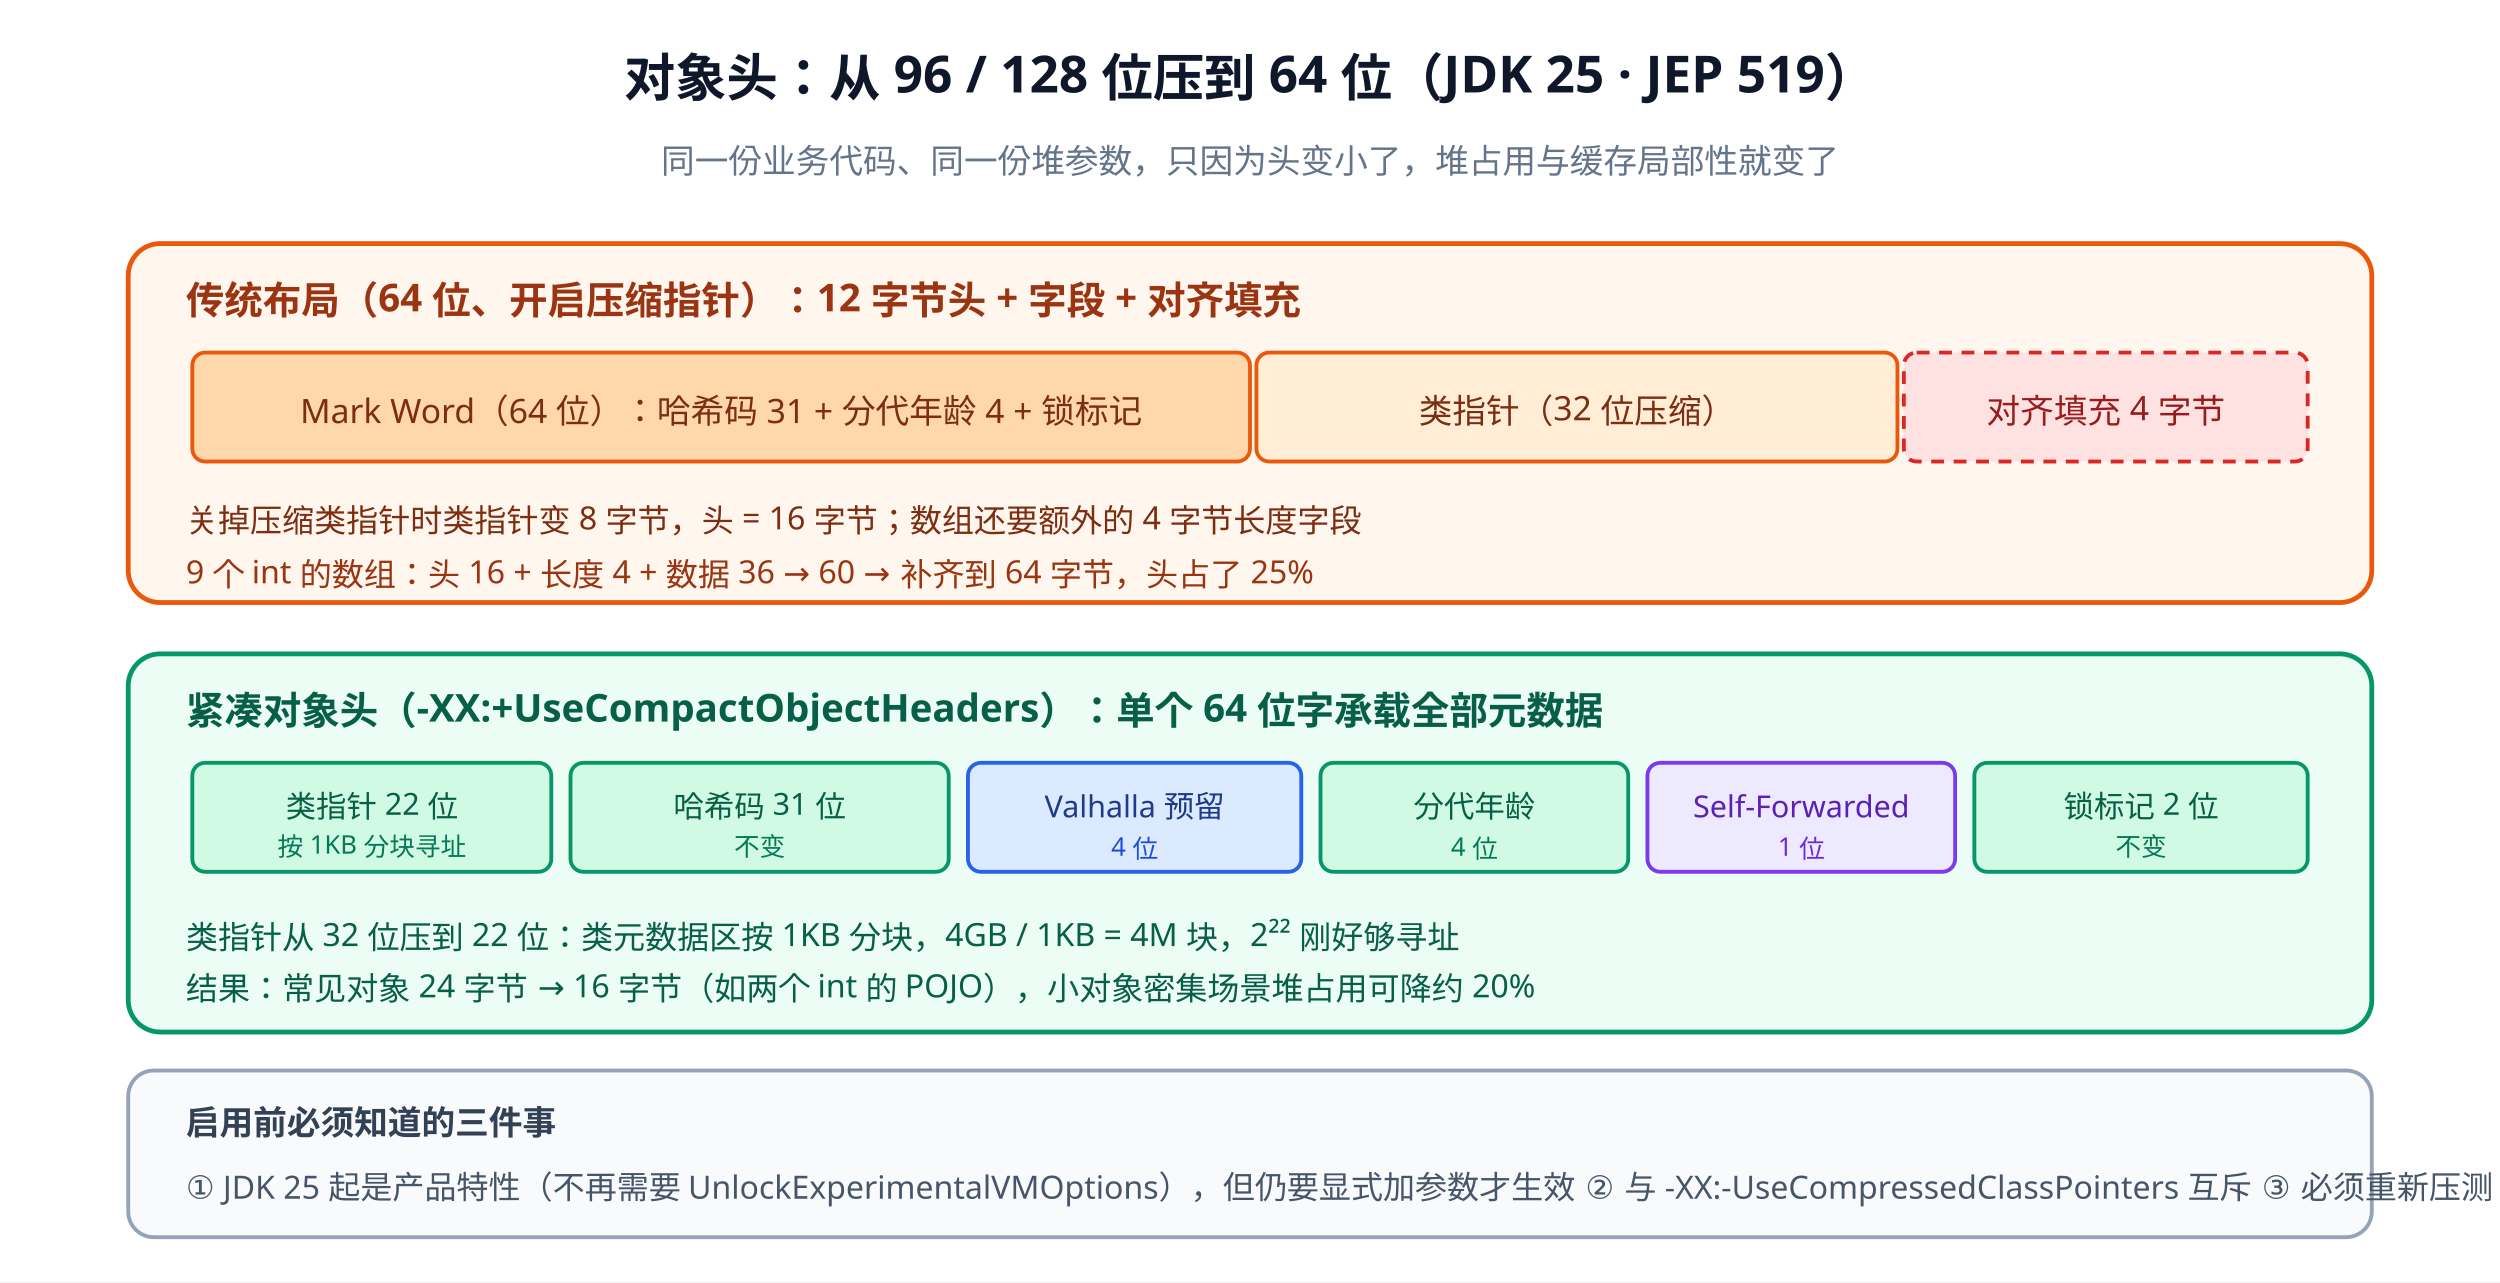
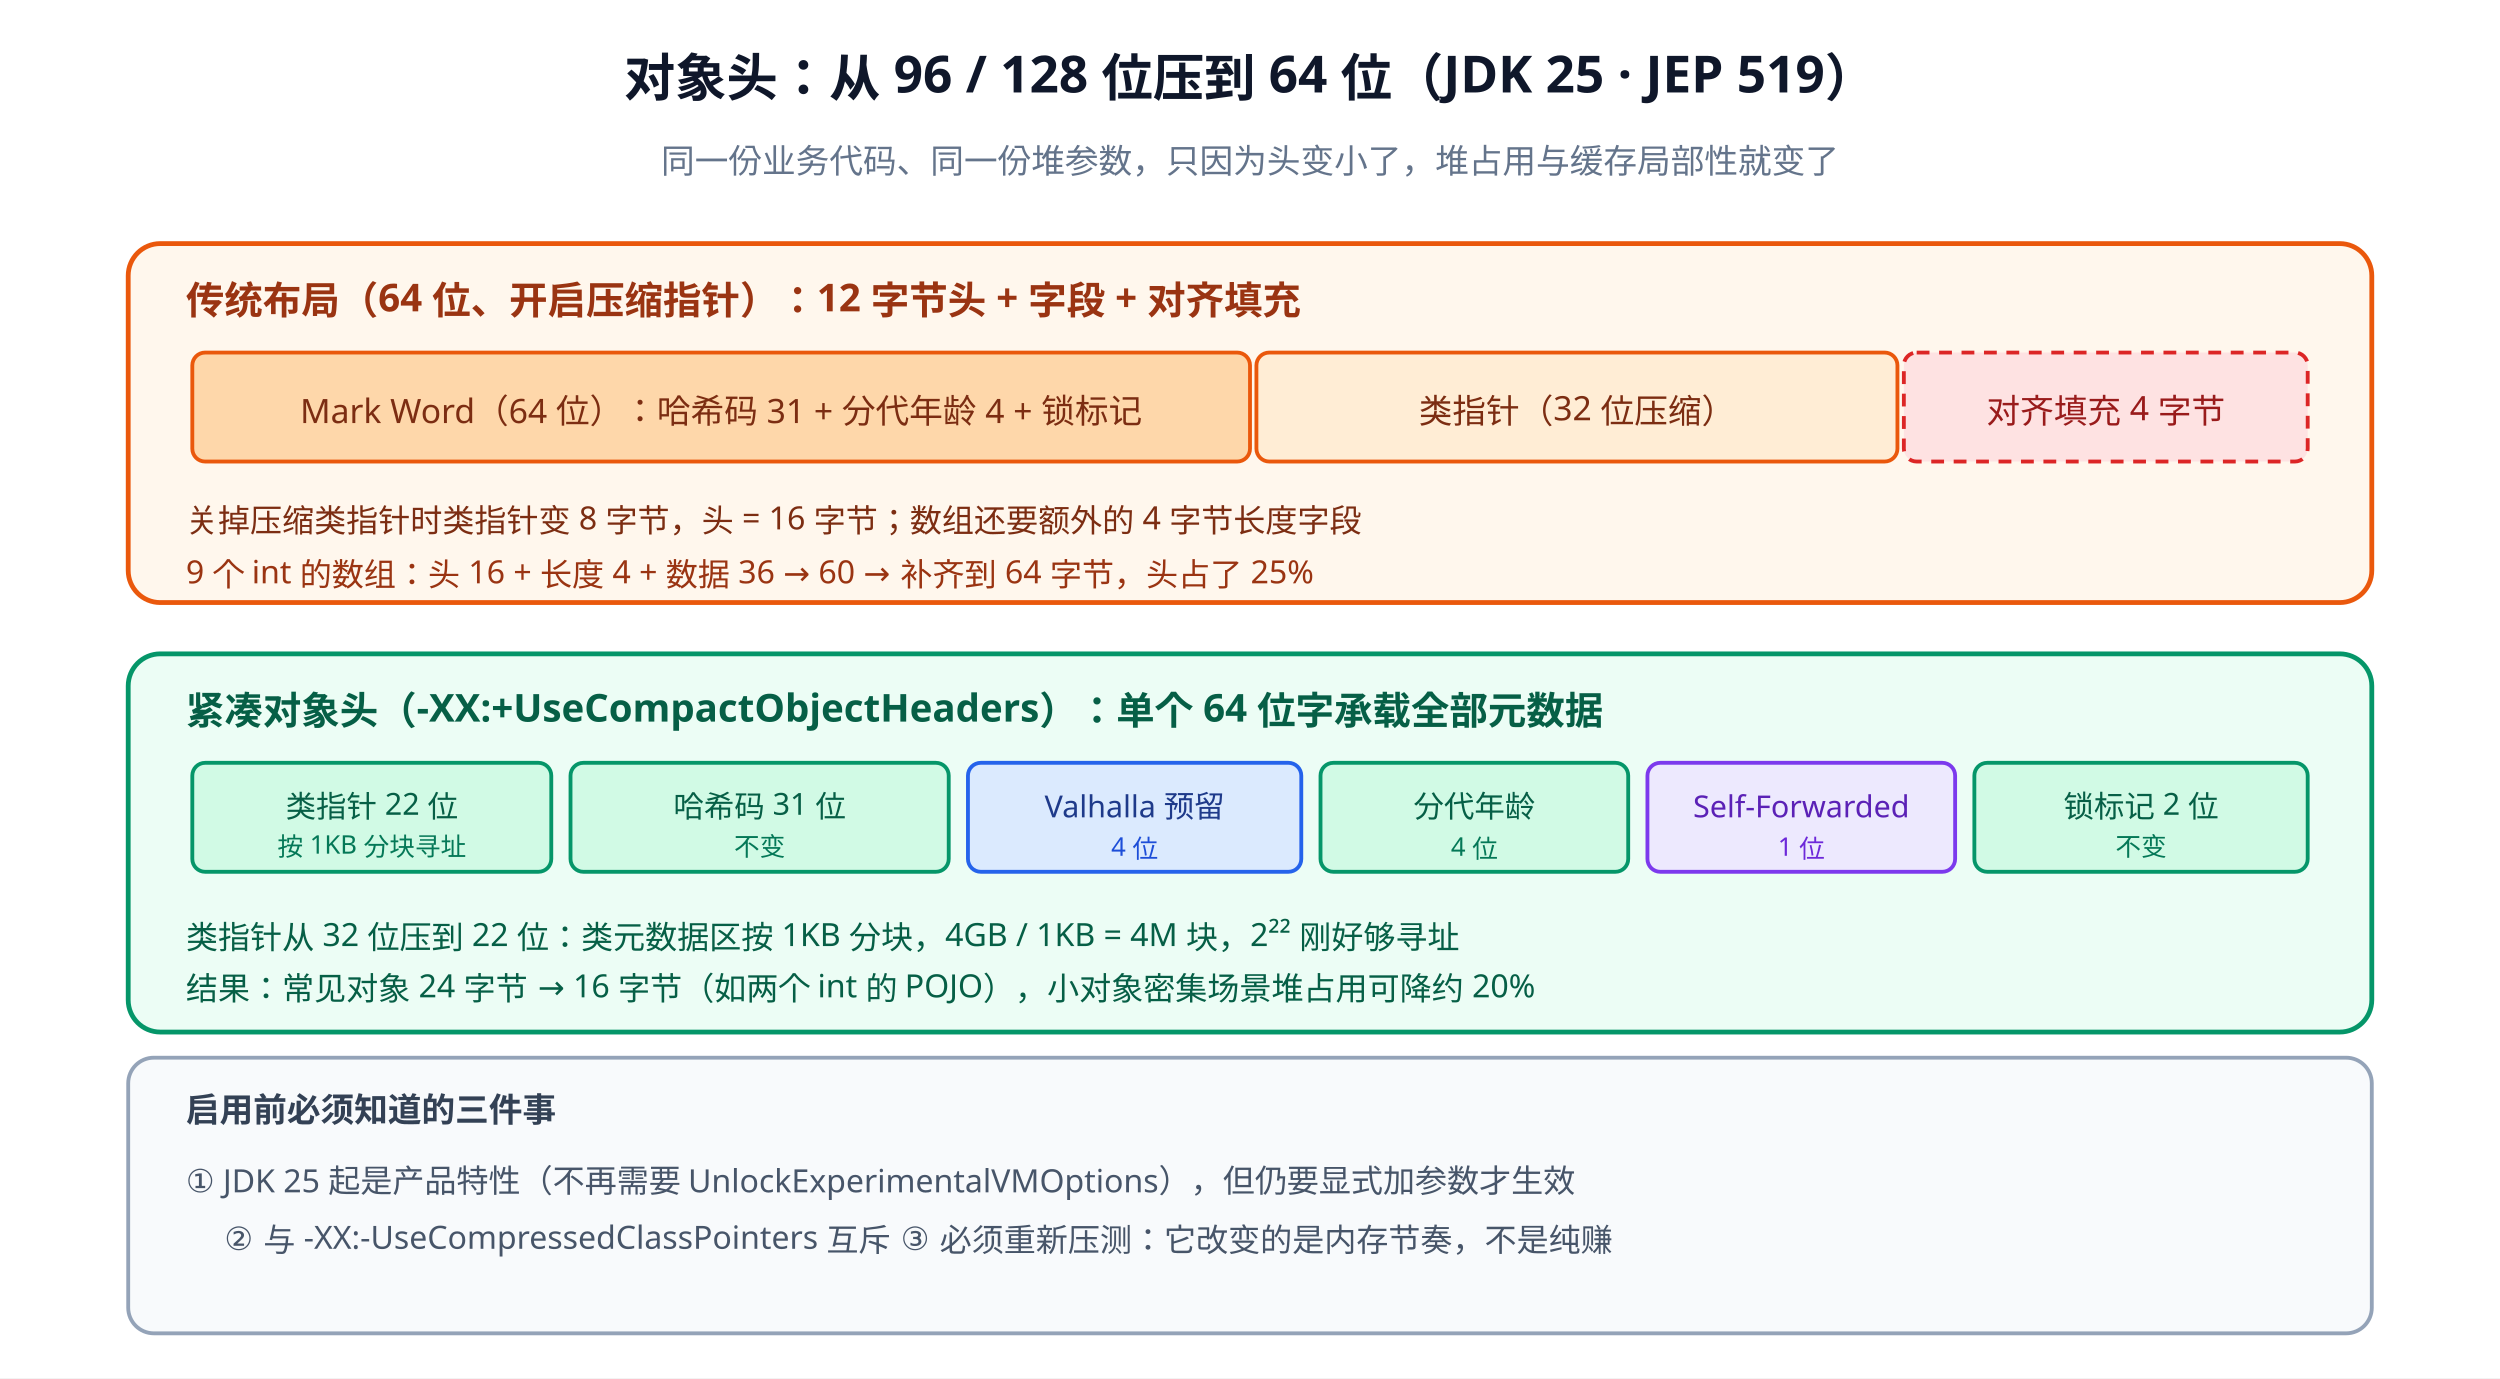
- <svg xmlns="http://www.w3.org/2000/svg" viewBox="0 0 780 400" width="780" height="400" font-family="Microsoft YaHei, PingFang SC, sans-serif">
-   <rect width="780" height="400" fill="#FFFFFF" />
+ <svg xmlns="http://www.w3.org/2000/svg" viewBox="0 0 780 430" width="780" height="430" font-family="Microsoft YaHei, PingFang SC, sans-serif">
+   <rect width="780" height="430" fill="#FFFFFF" />
  <text x="390" y="30" text-anchor="middle" font-size="16" fill="#0F172A" font-weight="bold">对象头：从 96 / 128 位压到 64 位（JDK 25 · JEP 519）</text>
  <text x="390" y="54" text-anchor="middle" font-size="10.5" fill="#64748B">同一份业务代码、同一份堆参数，只因为头变小了，堆占用与缓存局部性就变了</text>
  <rect x="40" y="76" width="700" height="112" rx="10" fill="#FFF7ED" stroke="#EA580C" stroke-width="1.5" />
  <text x="58" y="98" font-size="12" fill="#9A3412" font-weight="bold">传统布局（64 位、开启压缩指针）：12 字节头 + 字段 + 对齐填充</text>
  <rect x="60" y="110" width="330" height="34" rx="4" fill="#FED7AA" stroke="#EA580C" stroke-width="1.2" />
  <text x="225" y="132" text-anchor="middle" font-size="10.5" fill="#7C2D12">Mark Word（64 位）：哈希码 31 + 分代年龄 4 + 锁标记</text>
  <rect x="392" y="110" width="200" height="34" rx="4" fill="#FFEDD5" stroke="#EA580C" stroke-width="1.2" />
  <text x="492" y="132" text-anchor="middle" font-size="10.5" fill="#7C2D12">类指针（32 位压缩）</text>
  <rect x="594" y="110" width="126" height="34" rx="4" fill="#FEE2E2" stroke="#DC2626" stroke-width="1.2" stroke-dasharray="4 3" />
  <text x="657" y="132" text-anchor="middle" font-size="10.5" fill="#991B1B">对齐填充 4 字节</text>
  <text x="58" y="166" font-size="10" fill="#7C2D12">关掉压缩类指针时类指针变 8 字节，头 = 16 字节；数组还要额外的 4 字节长度字段</text>
  <text x="58" y="182" font-size="10" fill="#9A3412">9 个 int 的数组：头 16 + 长度 4 + 数据 36 → 60 → 补齐到 64 字节，头占了 25%</text>
  <rect x="40" y="204" width="700" height="118" rx="10" fill="#ECFDF5" stroke="#059669" stroke-width="1.5" />
  <text x="58" y="226" font-size="12" fill="#065F46" font-weight="bold">紧凑对象头（-XX:+UseCompactObjectHeaders）：单个 64 位字承载全部元数据</text>
  <rect x="60" y="238" width="112" height="34" rx="4" fill="#D1FAE5" stroke="#059669" stroke-width="1.2" />
  <text x="116" y="255" text-anchor="middle" font-size="9.5" fill="#065F46">类指针 22 位</text>
  <text x="116" y="267" text-anchor="middle" font-size="8" fill="#047857">按 1KB 分块寻址</text>
  <rect x="178" y="238" width="118" height="34" rx="4" fill="#D1FAE5" stroke="#059669" stroke-width="1.2" />
  <text x="237" y="255" text-anchor="middle" font-size="9.5" fill="#065F46">哈希码 31 位</text>
  <text x="237" y="267" text-anchor="middle" font-size="8" fill="#047857">不变</text>
  <rect x="302" y="238" width="104" height="34" rx="4" fill="#DBEAFE" stroke="#2563EB" stroke-width="1.2" />
  <text x="354" y="255" text-anchor="middle" font-size="9.5" fill="#1E3A8A">Valhalla 预留</text>
  <text x="354" y="267" text-anchor="middle" font-size="8" fill="#1D4ED8">4 位</text>
  <rect x="412" y="238" width="96" height="34" rx="4" fill="#D1FAE5" stroke="#059669" stroke-width="1.2" />
  <text x="460" y="255" text-anchor="middle" font-size="9.5" fill="#065F46">分代年龄</text>
  <text x="460" y="267" text-anchor="middle" font-size="8" fill="#047857">4 位</text>
  <rect x="514" y="238" width="96" height="34" rx="4" fill="#EDE9FE" stroke="#7C3AED" stroke-width="1.2" />
  <text x="562" y="255" text-anchor="middle" font-size="9.5" fill="#5B21B6">Self-Forwarded</text>
  <text x="562" y="267" text-anchor="middle" font-size="8" fill="#6D28D9">1 位</text>
  <rect x="616" y="238" width="104" height="34" rx="4" fill="#D1FAE5" stroke="#059669" stroke-width="1.2" />
  <text x="668" y="255" text-anchor="middle" font-size="9.5" fill="#065F46">锁标记 2 位</text>
  <text x="668" y="267" text-anchor="middle" font-size="8" fill="#047857">不变</text>
  <text x="58" y="296" font-size="10" fill="#065F46">类指针从 32 位压到 22 位：类元数据区按 1KB 分块，4GB / 1KB = 4M 块，2²² 刚好够寻址</text>
  <text x="58" y="312" font-size="10" fill="#065F46">结果：常见对象 24 字节 → 16 字节（如两个 int 的 POJO），小对象密集场景堆占用可降约 20%</text>
-   <rect x="40" y="334" width="700" height="52" rx="8" fill="#F8FAFC" stroke="#94A3B8" stroke-width="1.2" />
-   <text x="58" y="354" font-size="10.5" fill="#334155" font-weight="bold">启用前必须知道的三件事</text>
-   <text x="58" y="374" font-size="10" fill="#475569">① JDK 25 起是产品特性（不再需要 UnlockExperimentalVMOptions），但仍要显式加参数才生效 ② 与 -XX:-UseCompressedClassPointers 互斥 ③ 必须重新压测：它改变的是内存节奏，不是纯赚</text>
+   <rect x="40" y="330" width="700" height="86" rx="8" fill="#F8FAFC" stroke="#94A3B8" stroke-width="1.2" />
+   <text x="58" y="350" font-size="10.5" fill="#334155" font-weight="bold">启用前必须知道的三件事</text>
+   <text x="58" y="372" font-size="10" fill="#475569">① JDK 25 起是产品特性（不再需要 UnlockExperimentalVMOptions），但仍要显式加参数才生效</text>
+   <text x="70" y="390" font-size="10" fill="#475569">② 与 -XX:-UseCompressedClassPointers 互斥 ③ 必须重新压测：它改变的是内存节奏，不是纯赚</text>
</svg>
